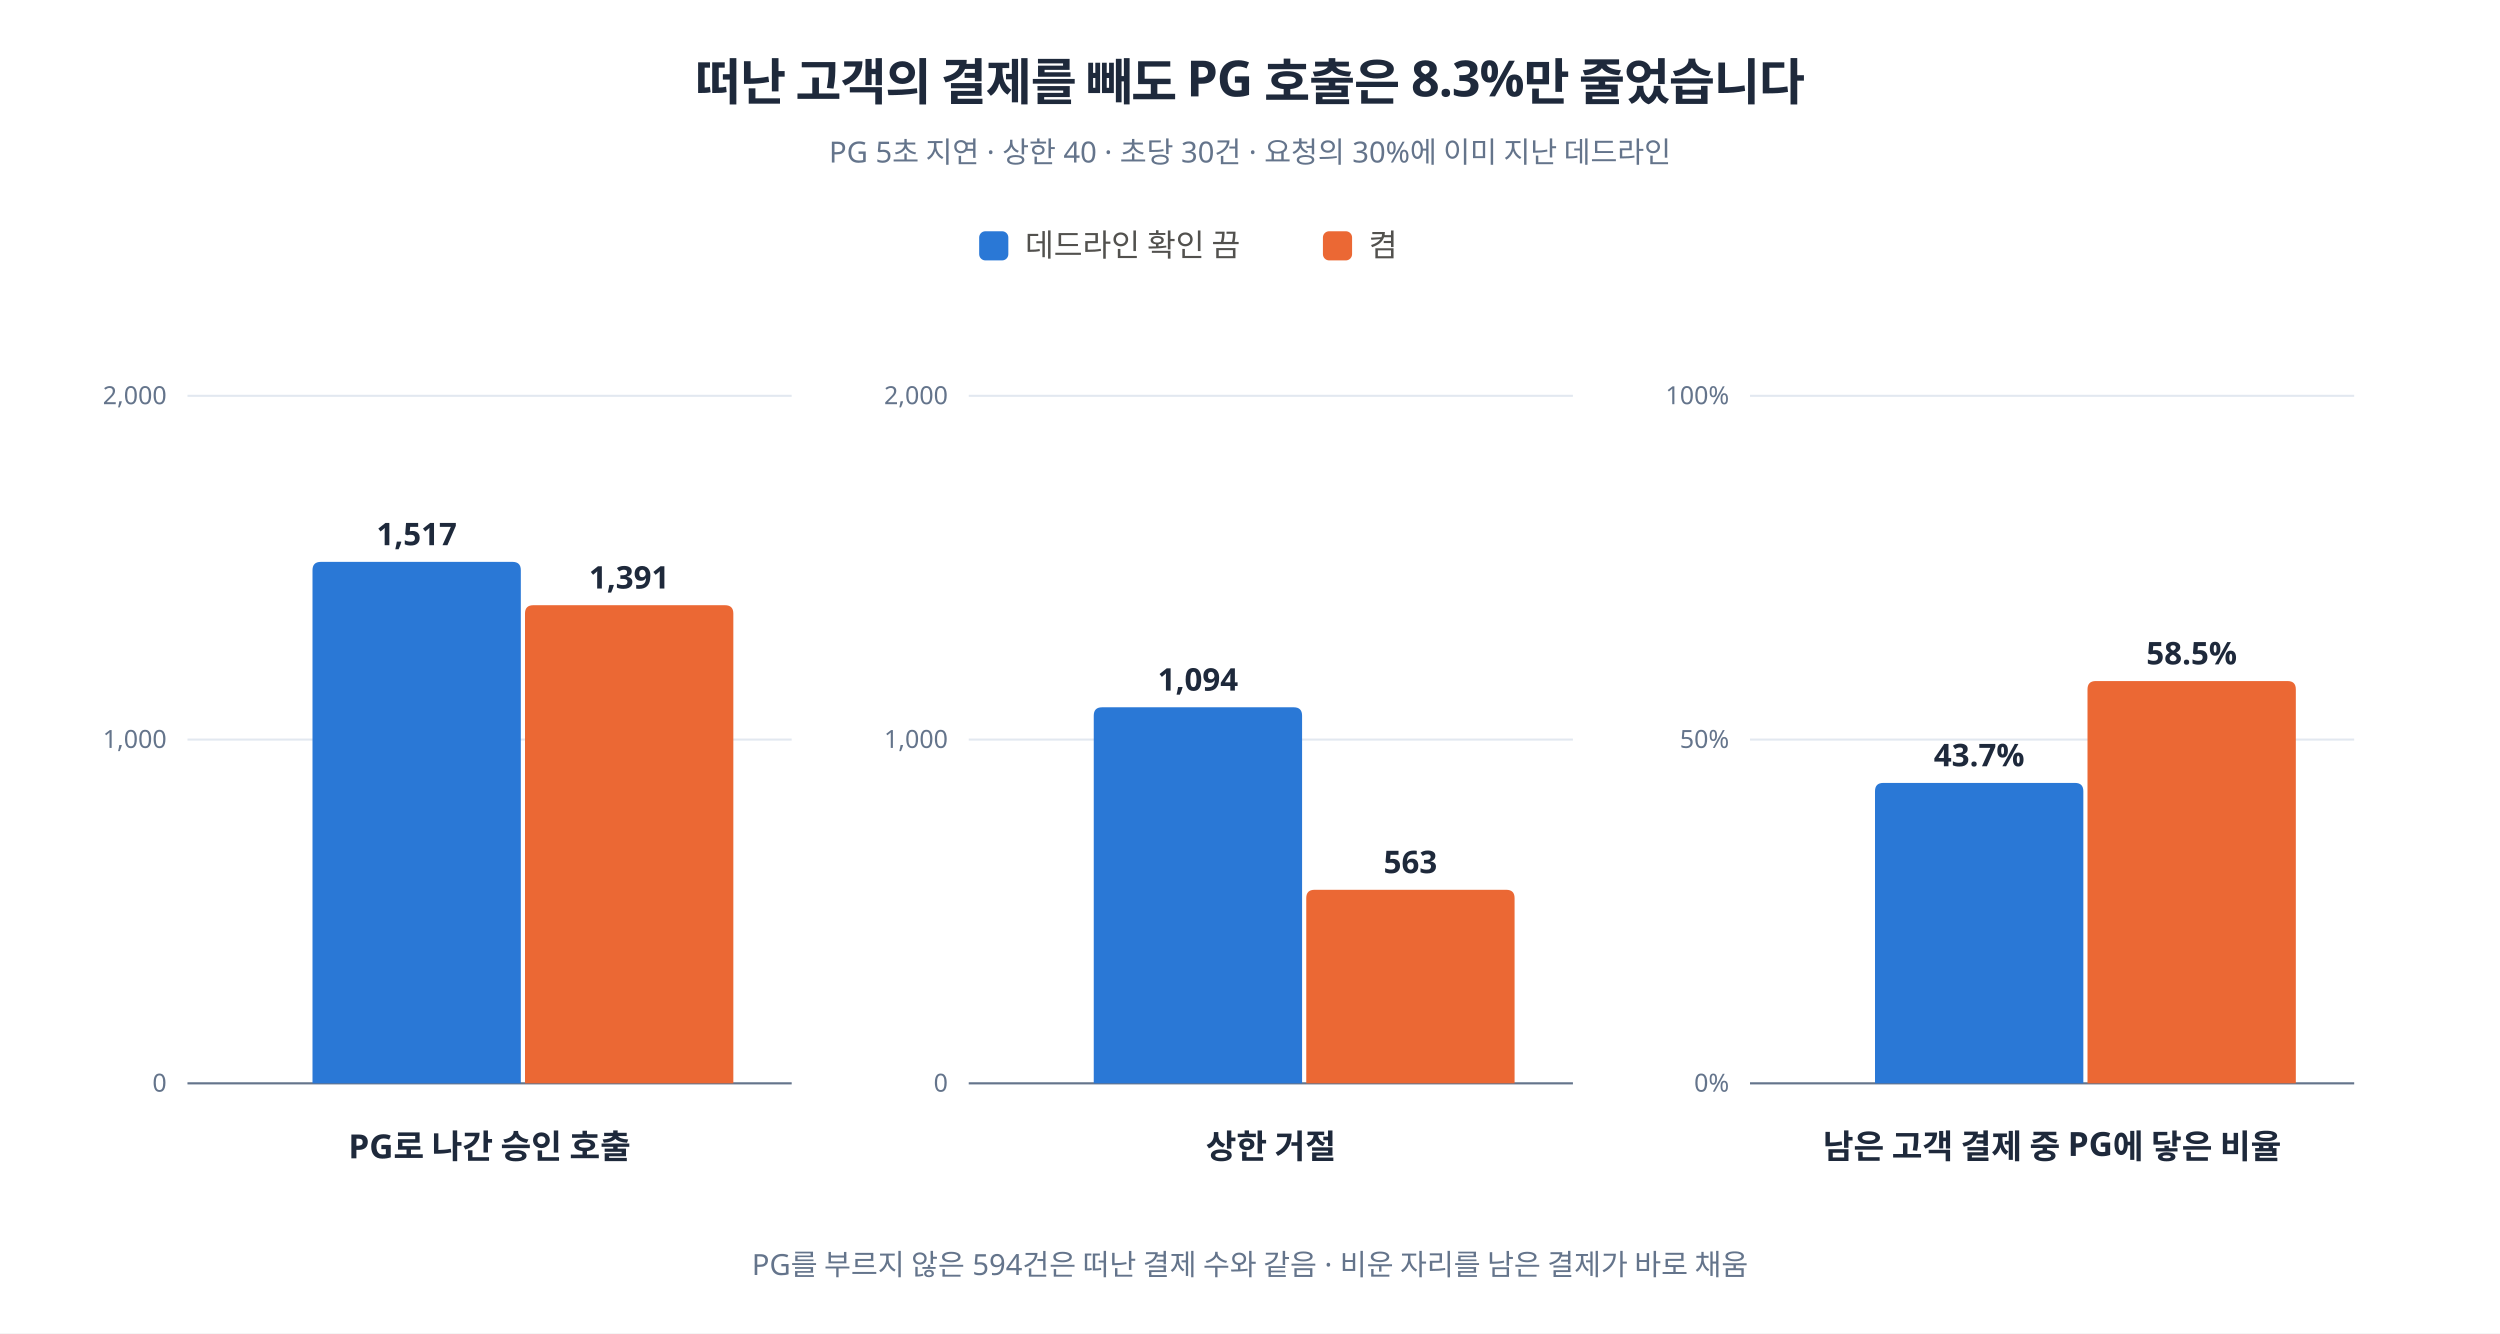
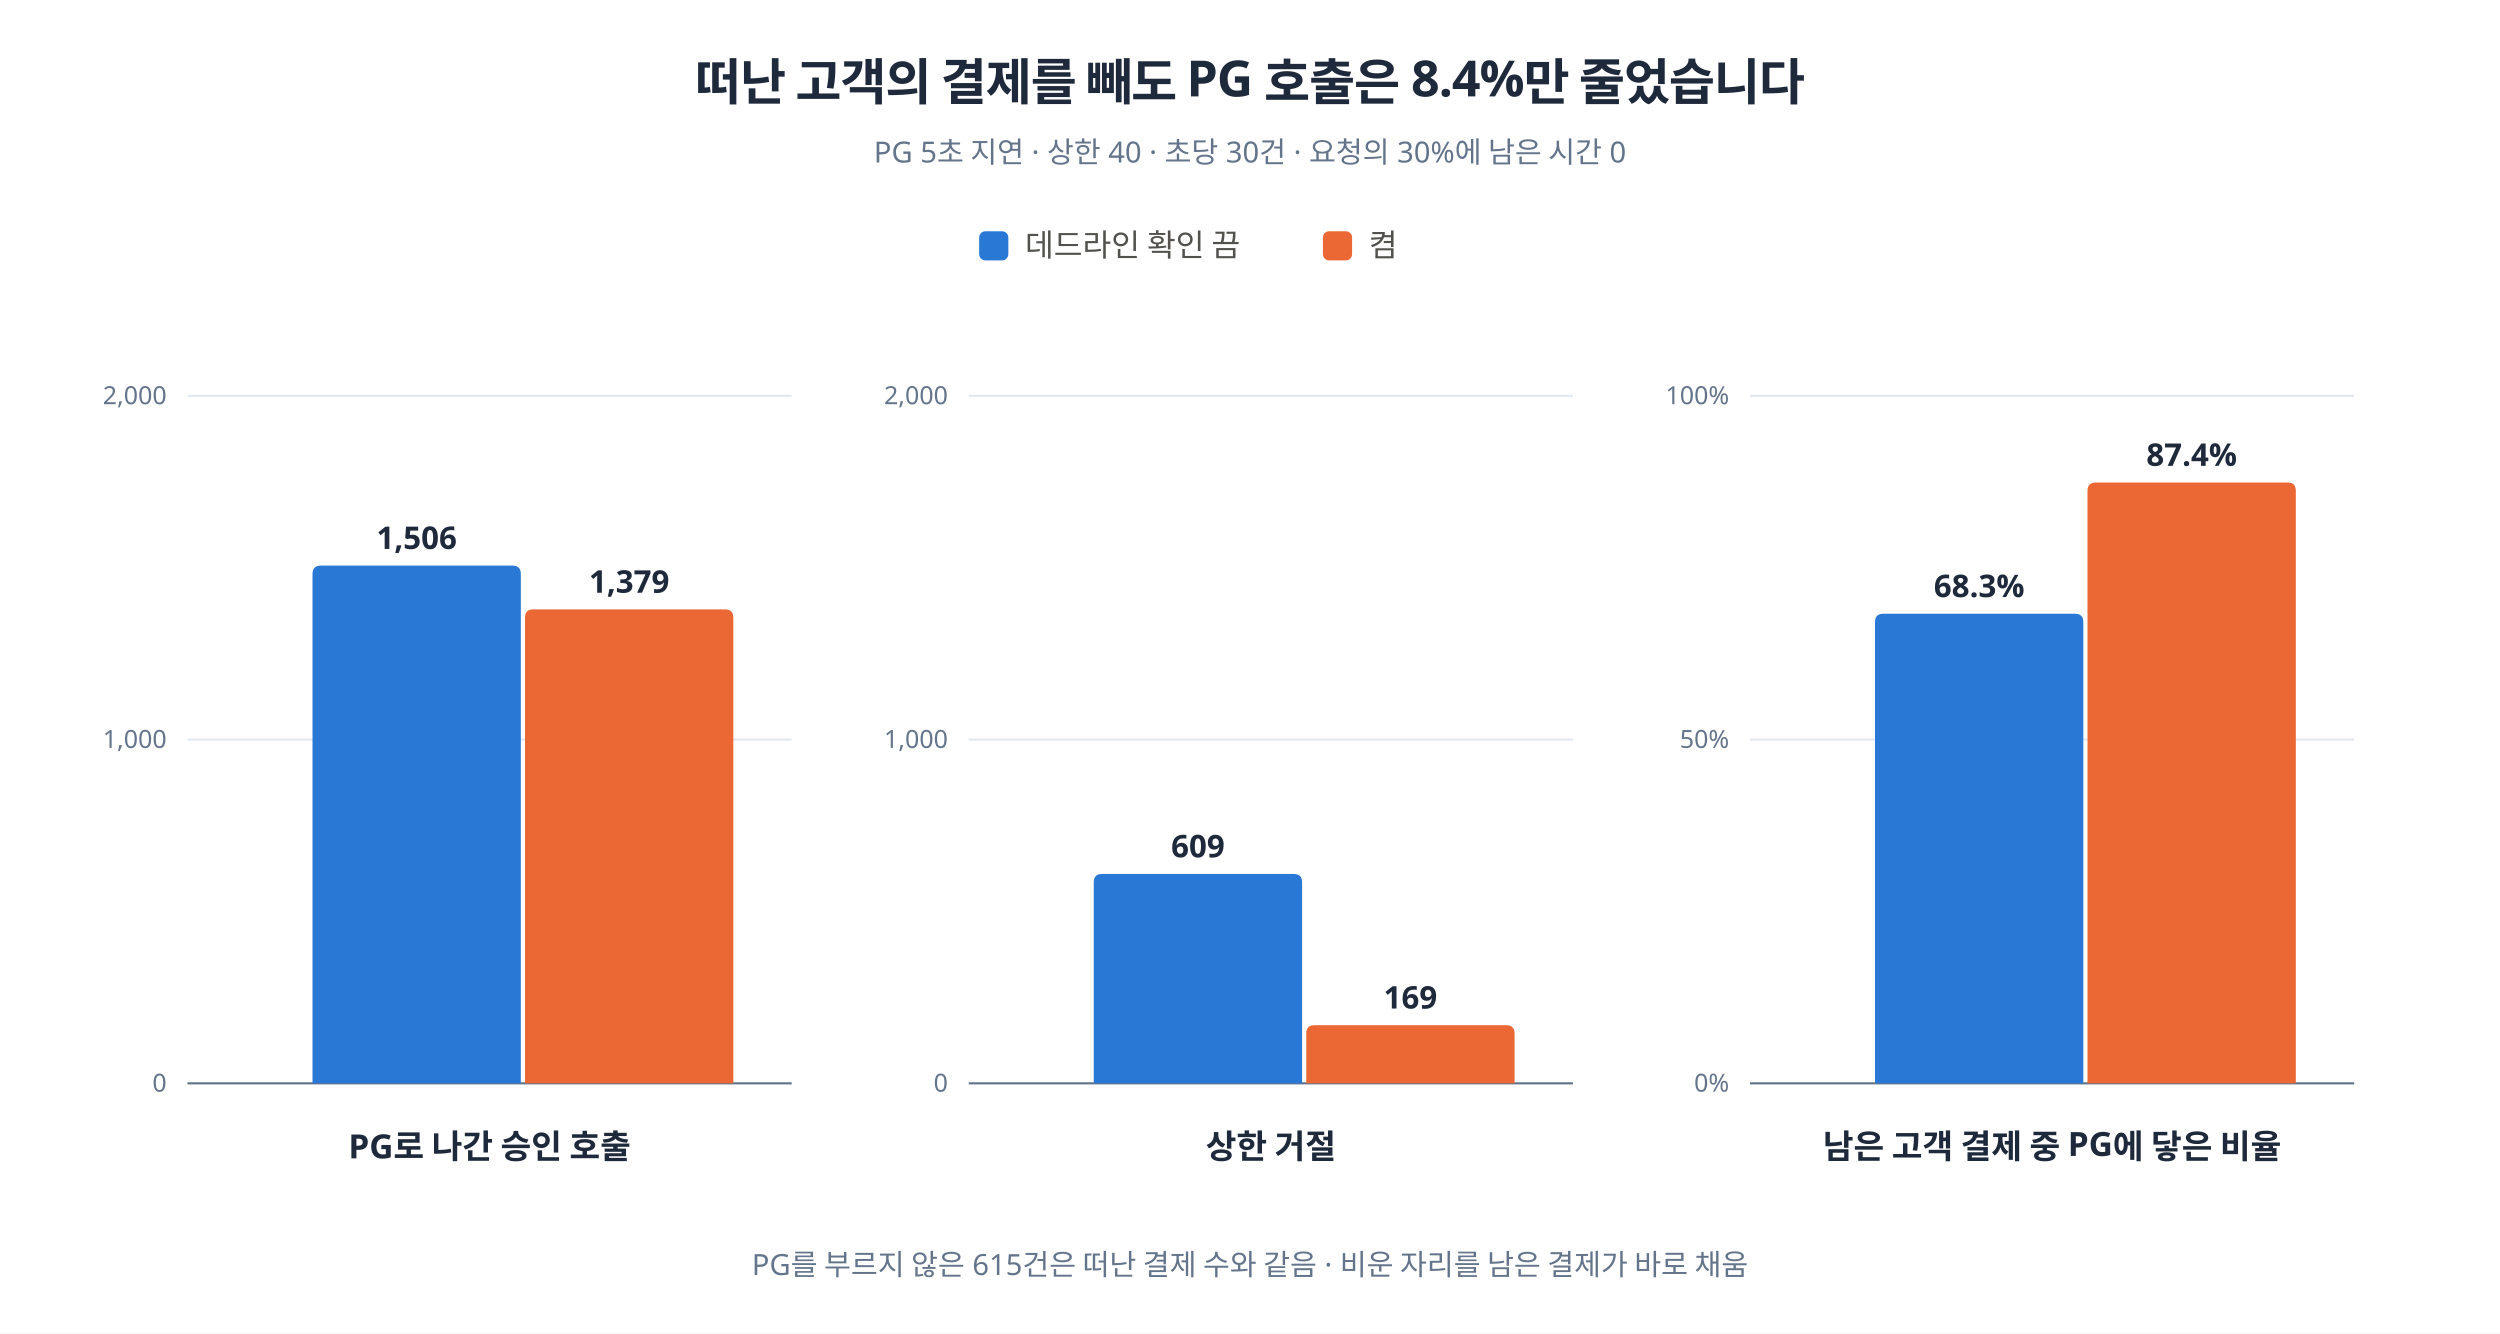
<svg xmlns="http://www.w3.org/2000/svg" width="1200" height="640" viewBox="0 0 1200 640" font-family="'Pretendard','Apple SD Gothic Neo','Noto Sans KR',system-ui,sans-serif">
  <rect width="1200" height="640" fill="#ffffff" />
-   <text x="600" y="48" text-anchor="middle" font-size="24" font-weight="700" fill="#1e293b" letter-spacing="-0.02em">떠난 고객의 결제를 빼도 PG 호출은 8.3%만 줄었습니다</text>
-   <text x="600" y="78" text-anchor="middle" font-size="14" fill="#64748b">PG 5초 지연 · 상한 40 · 초당 30건 · 요청의 30%에 이미 지난 데드라인</text>
+   <text x="600" y="48" text-anchor="middle" font-size="24" font-weight="700" fill="#1e293b" letter-spacing="-0.02em">떠난 고객의 결제를 빼도 PG 호출은 8.4%만 줄었습니다</text>
+   <text x="600" y="78" text-anchor="middle" font-size="14" fill="#64748b">PG 5초 지연 · 상한 40 · 초당 30건 · 요청의 30%에 남은 시간 0</text>
  <rect x="470" y="111" width="14" height="14" rx="3" fill="#2a78d6" />
  <text x="492" y="123" font-size="15" fill="#52514e">데드라인 확인 끔</text>
  <rect x="635" y="111" width="14" height="14" rx="3" fill="#eb6834" />
  <text x="657" y="123" font-size="15" fill="#52514e">켬</text>
  <line x1="90" y1="520.0" x2="380" y2="520.0" stroke="#e2e8f0" stroke-width="1" />
  <text x="80" y="524.0" text-anchor="end" font-size="12" fill="#64748b">0</text>
  <line x1="90" y1="355.0" x2="380" y2="355.0" stroke="#e2e8f0" stroke-width="1" />
  <text x="80" y="359.0" text-anchor="end" font-size="12" fill="#64748b">1,000</text>
  <line x1="90" y1="190.0" x2="380" y2="190.0" stroke="#e2e8f0" stroke-width="1" />
  <text x="80" y="194.0" text-anchor="end" font-size="12" fill="#64748b">2,000</text>
  <line x1="90" y1="520" x2="380" y2="520" stroke="#64748b" stroke-width="1" />
-   <path d="M150,520 L150,273.7 Q150,269.7 154,269.7 L246,269.7 Q250,269.7 250,273.7 L250,520 Z" fill="#2a78d6" />
-   <text x="200" y="261.7" text-anchor="middle" font-size="15" font-weight="700" fill="#1e293b">1,517</text>
-   <path d="M252,520 L252,294.5 Q252,290.5 256,290.5 L348,290.5 Q352,290.5 352,294.5 L352,520 Z" fill="#eb6834" />
-   <text x="302" y="282.5" text-anchor="middle" font-size="15" font-weight="700" fill="#1e293b">1,391</text>
+   <path d="M150,520 L150,275.5 Q150,271.5 154,271.5 L246,271.5 Q250,271.5 250,275.5 L250,520 Z" fill="#2a78d6" />
+   <text x="200" y="263.5" text-anchor="middle" font-size="15" font-weight="700" fill="#1e293b">1,506</text>
+   <path d="M252,520 L252,296.5 Q252,292.5 256,292.5 L348,292.5 Q352,292.5 352,296.5 L352,520 Z" fill="#eb6834" />
+   <text x="302" y="284.5" text-anchor="middle" font-size="15" font-weight="700" fill="#1e293b">1,379</text>
  <text x="235" y="556" text-anchor="middle" font-size="16" font-weight="600" fill="#1e293b">PG로 나간 승인 호출</text>
  <line x1="465" y1="520.0" x2="755" y2="520.0" stroke="#e2e8f0" stroke-width="1" />
  <text x="455" y="524.0" text-anchor="end" font-size="12" fill="#64748b">0</text>
  <line x1="465" y1="355.0" x2="755" y2="355.0" stroke="#e2e8f0" stroke-width="1" />
  <text x="455" y="359.0" text-anchor="end" font-size="12" fill="#64748b">1,000</text>
  <line x1="465" y1="190.0" x2="755" y2="190.0" stroke="#e2e8f0" stroke-width="1" />
  <text x="455" y="194.0" text-anchor="end" font-size="12" fill="#64748b">2,000</text>
  <line x1="465" y1="520" x2="755" y2="520" stroke="#64748b" stroke-width="1" />
-   <path d="M525,520 L525,343.5 Q525,339.5 529,339.5 L621,339.5 Q625,339.5 625,343.5 L625,520 Z" fill="#2a78d6" />
-   <text x="575" y="331.5" text-anchor="middle" font-size="15" font-weight="700" fill="#1e293b">1,094</text>
-   <path d="M627,520 L627,431.1 Q627,427.1 631,427.1 L723,427.1 Q727,427.1 727,431.1 L727,520 Z" fill="#eb6834" />
-   <text x="677" y="419.1" text-anchor="middle" font-size="15" font-weight="700" fill="#1e293b">563</text>
+   <path d="M525,520 L525,423.5 Q525,419.5 529,419.5 L621,419.5 Q625,419.5 625,423.5 L625,520 Z" fill="#2a78d6" />
+   <text x="575" y="411.5" text-anchor="middle" font-size="15" font-weight="700" fill="#1e293b">609</text>
+   <path d="M627,520 L627,496.1 Q627,492.1 631,492.1 L723,492.1 Q727,492.1 727,496.1 L727,520 Z" fill="#eb6834" />
+   <text x="677" y="484.1" text-anchor="middle" font-size="15" font-weight="700" fill="#1e293b">169</text>
  <text x="610" y="556" text-anchor="middle" font-size="16" font-weight="600" fill="#1e293b">상한 거절</text>
  <line x1="840" y1="520.0" x2="1130" y2="520.0" stroke="#e2e8f0" stroke-width="1" />
  <text x="830" y="524.0" text-anchor="end" font-size="12" fill="#64748b">0%</text>
  <line x1="840" y1="355.0" x2="1130" y2="355.0" stroke="#e2e8f0" stroke-width="1" />
  <text x="830" y="359.0" text-anchor="end" font-size="12" fill="#64748b">50%</text>
  <line x1="840" y1="190.0" x2="1130" y2="190.0" stroke="#e2e8f0" stroke-width="1" />
  <text x="830" y="194.0" text-anchor="end" font-size="12" fill="#64748b">100%</text>
  <line x1="840" y1="520" x2="1130" y2="520" stroke="#64748b" stroke-width="1" />
-   <path d="M900,520 L900,379.8 Q900,375.8 904,375.8 L996,375.8 Q1000,375.8 1000,379.8 L1000,520 Z" fill="#2a78d6" />
-   <text x="950" y="367.8" text-anchor="middle" font-size="15" font-weight="700" fill="#1e293b">43.7%</text>
-   <path d="M1002,520 L1002,330.9 Q1002,326.9 1006,326.9 L1098,326.9 Q1102,326.9 1102,330.9 L1102,520 Z" fill="#eb6834" />
-   <text x="1052" y="318.9" text-anchor="middle" font-size="15" font-weight="700" fill="#1e293b">58.5%</text>
+   <path d="M900,520 L900,298.6 Q900,294.6 904,294.6 L996,294.6 Q1000,294.6 1000,298.6 L1000,520 Z" fill="#2a78d6" />
+   <text x="950" y="286.6" text-anchor="middle" font-size="15" font-weight="700" fill="#1e293b">68.3%</text>
+   <path d="M1002,520 L1002,235.6 Q1002,231.6 1006,231.6 L1098,231.6 Q1102,231.6 1102,235.6 L1102,520 Z" fill="#eb6834" />
+   <text x="1052" y="223.6" text-anchor="middle" font-size="15" font-weight="700" fill="#1e293b">87.4%</text>
  <text x="985" y="556" text-anchor="middle" font-size="16" font-weight="600" fill="#1e293b">남은 고객 결제 중 PG에 닿은 비율</text>
-   <text x="600" y="612" text-anchor="middle" font-size="14" fill="#64748b">PG를 부르지 않은 594건은 떠난 결제 수와 같음 · 비운 자리를 남은 결제가 바로 채움</text>
+   <text x="600" y="612" text-anchor="middle" font-size="14" fill="#64748b">PG를 부르지 않은 615건은 떠난 결제 수와 같음 · 비운 자리를 남은 결제가 바로 채움</text>
</svg>
